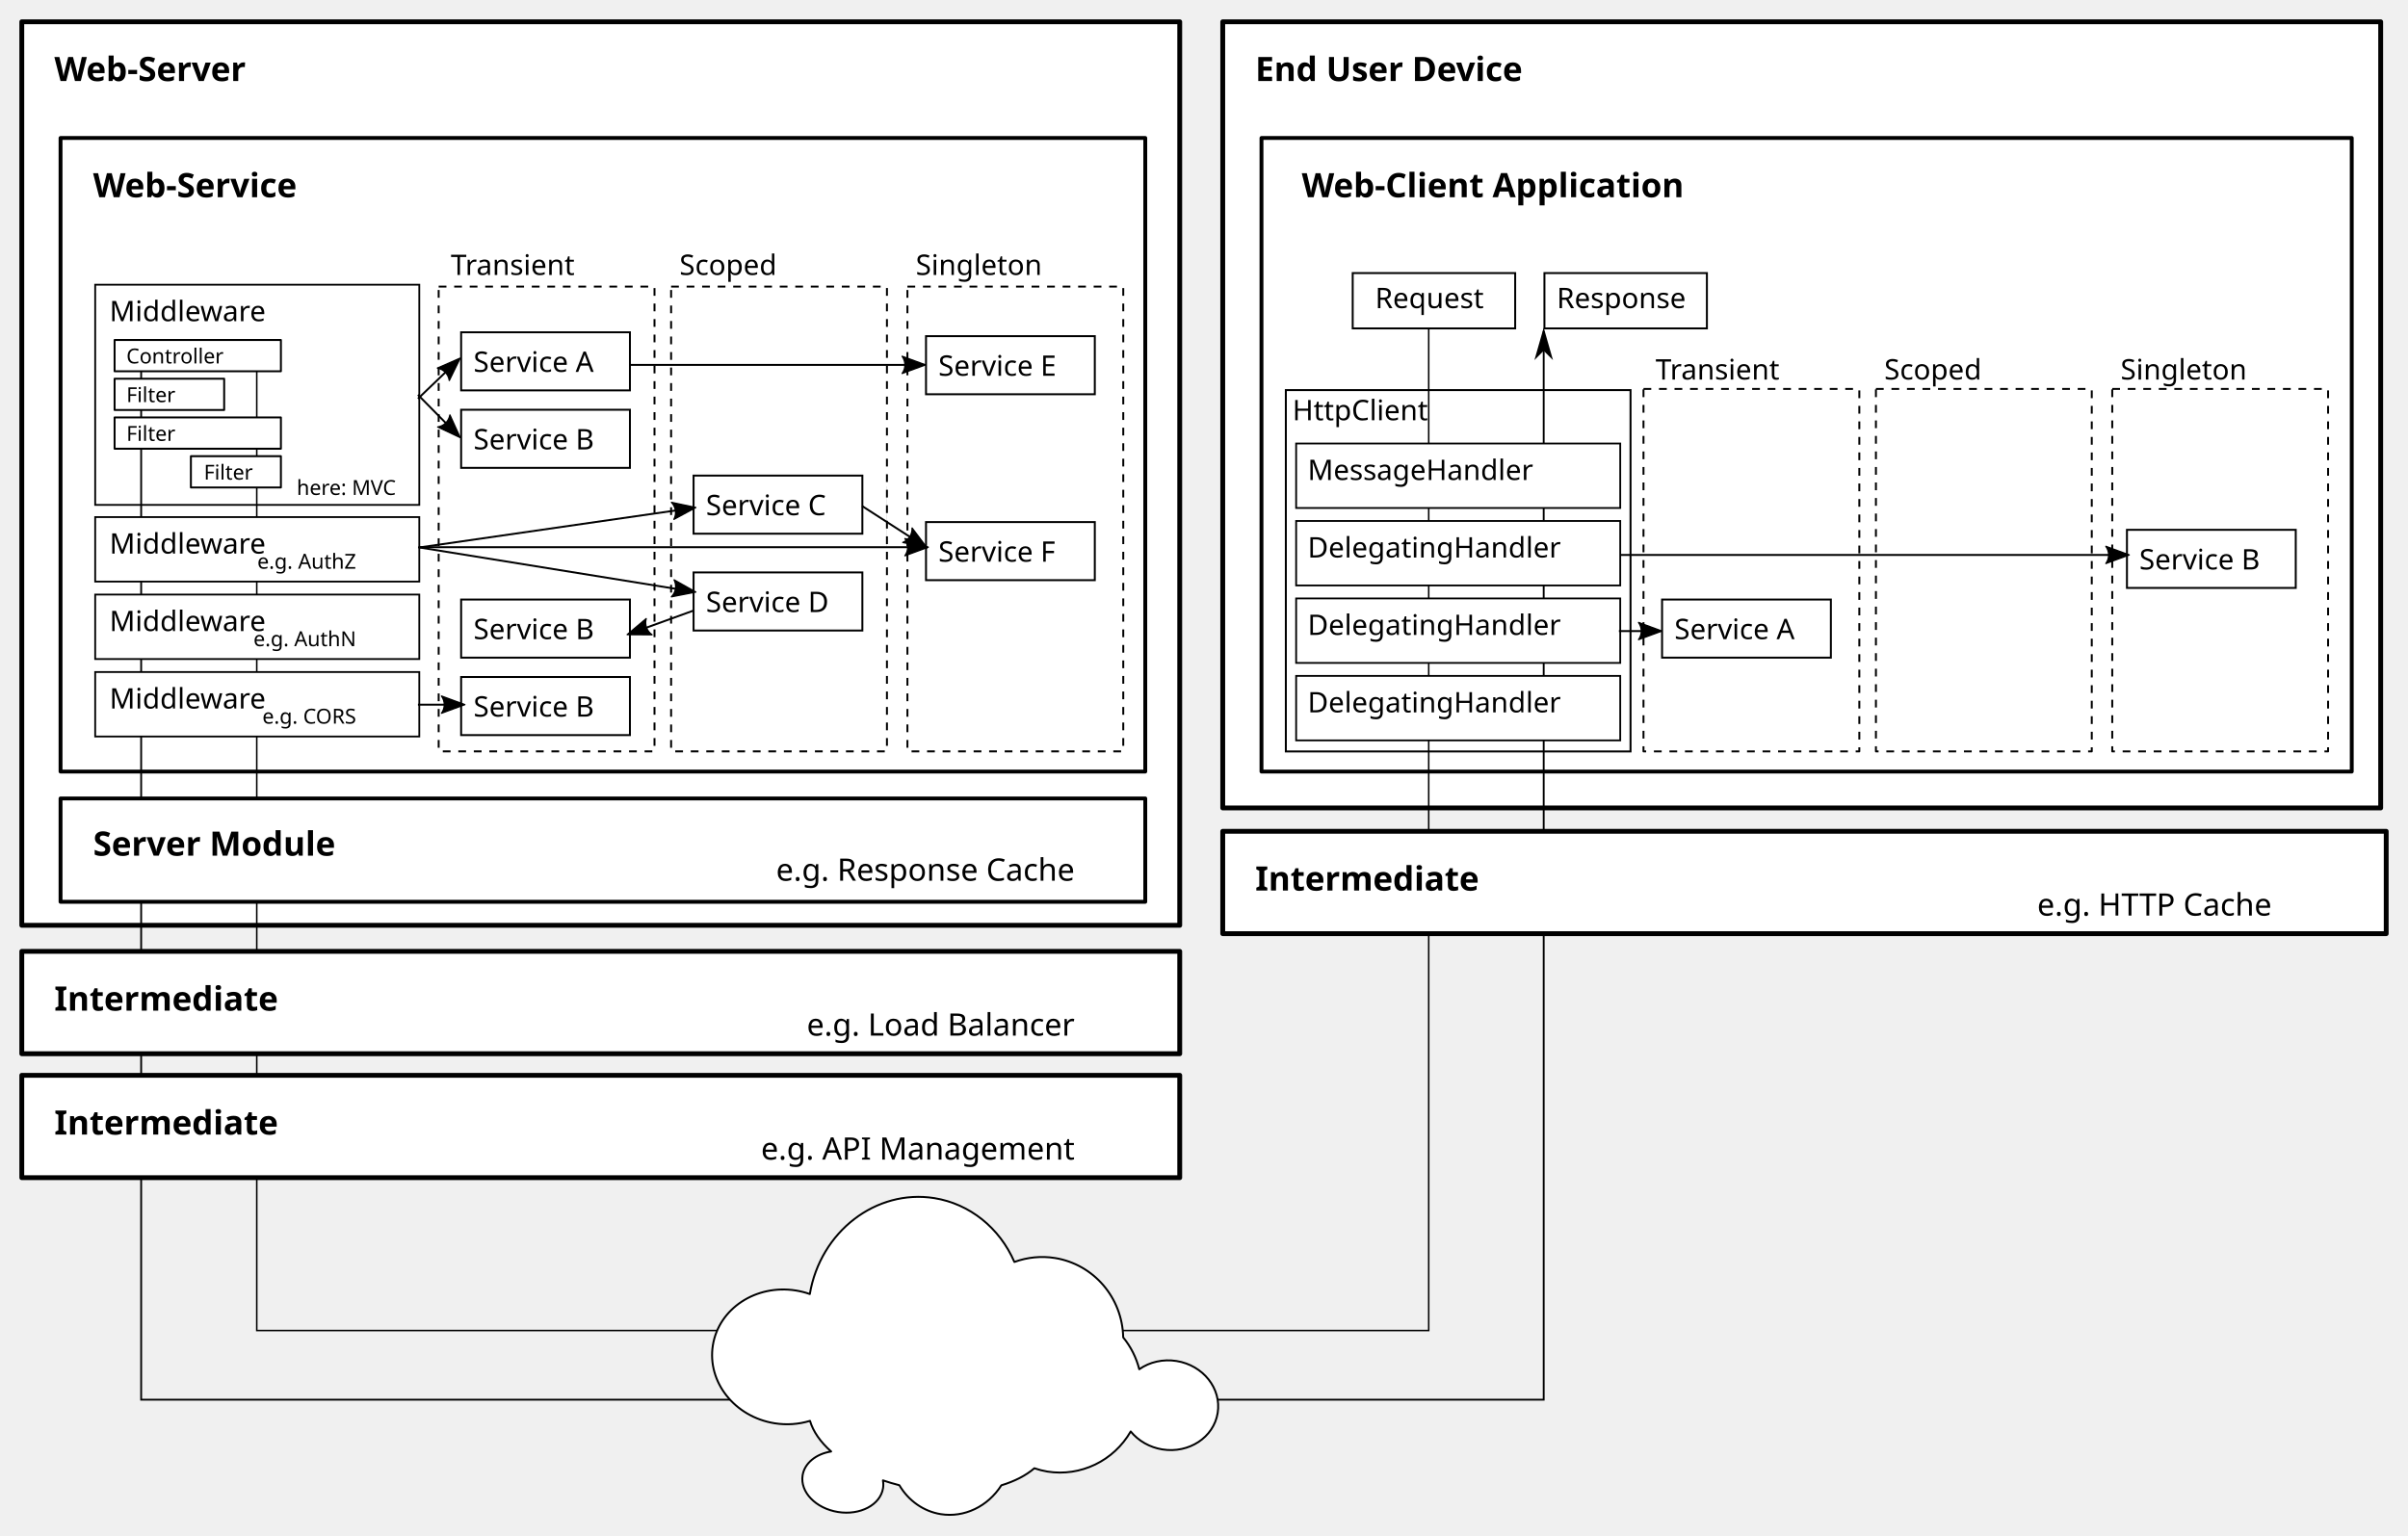
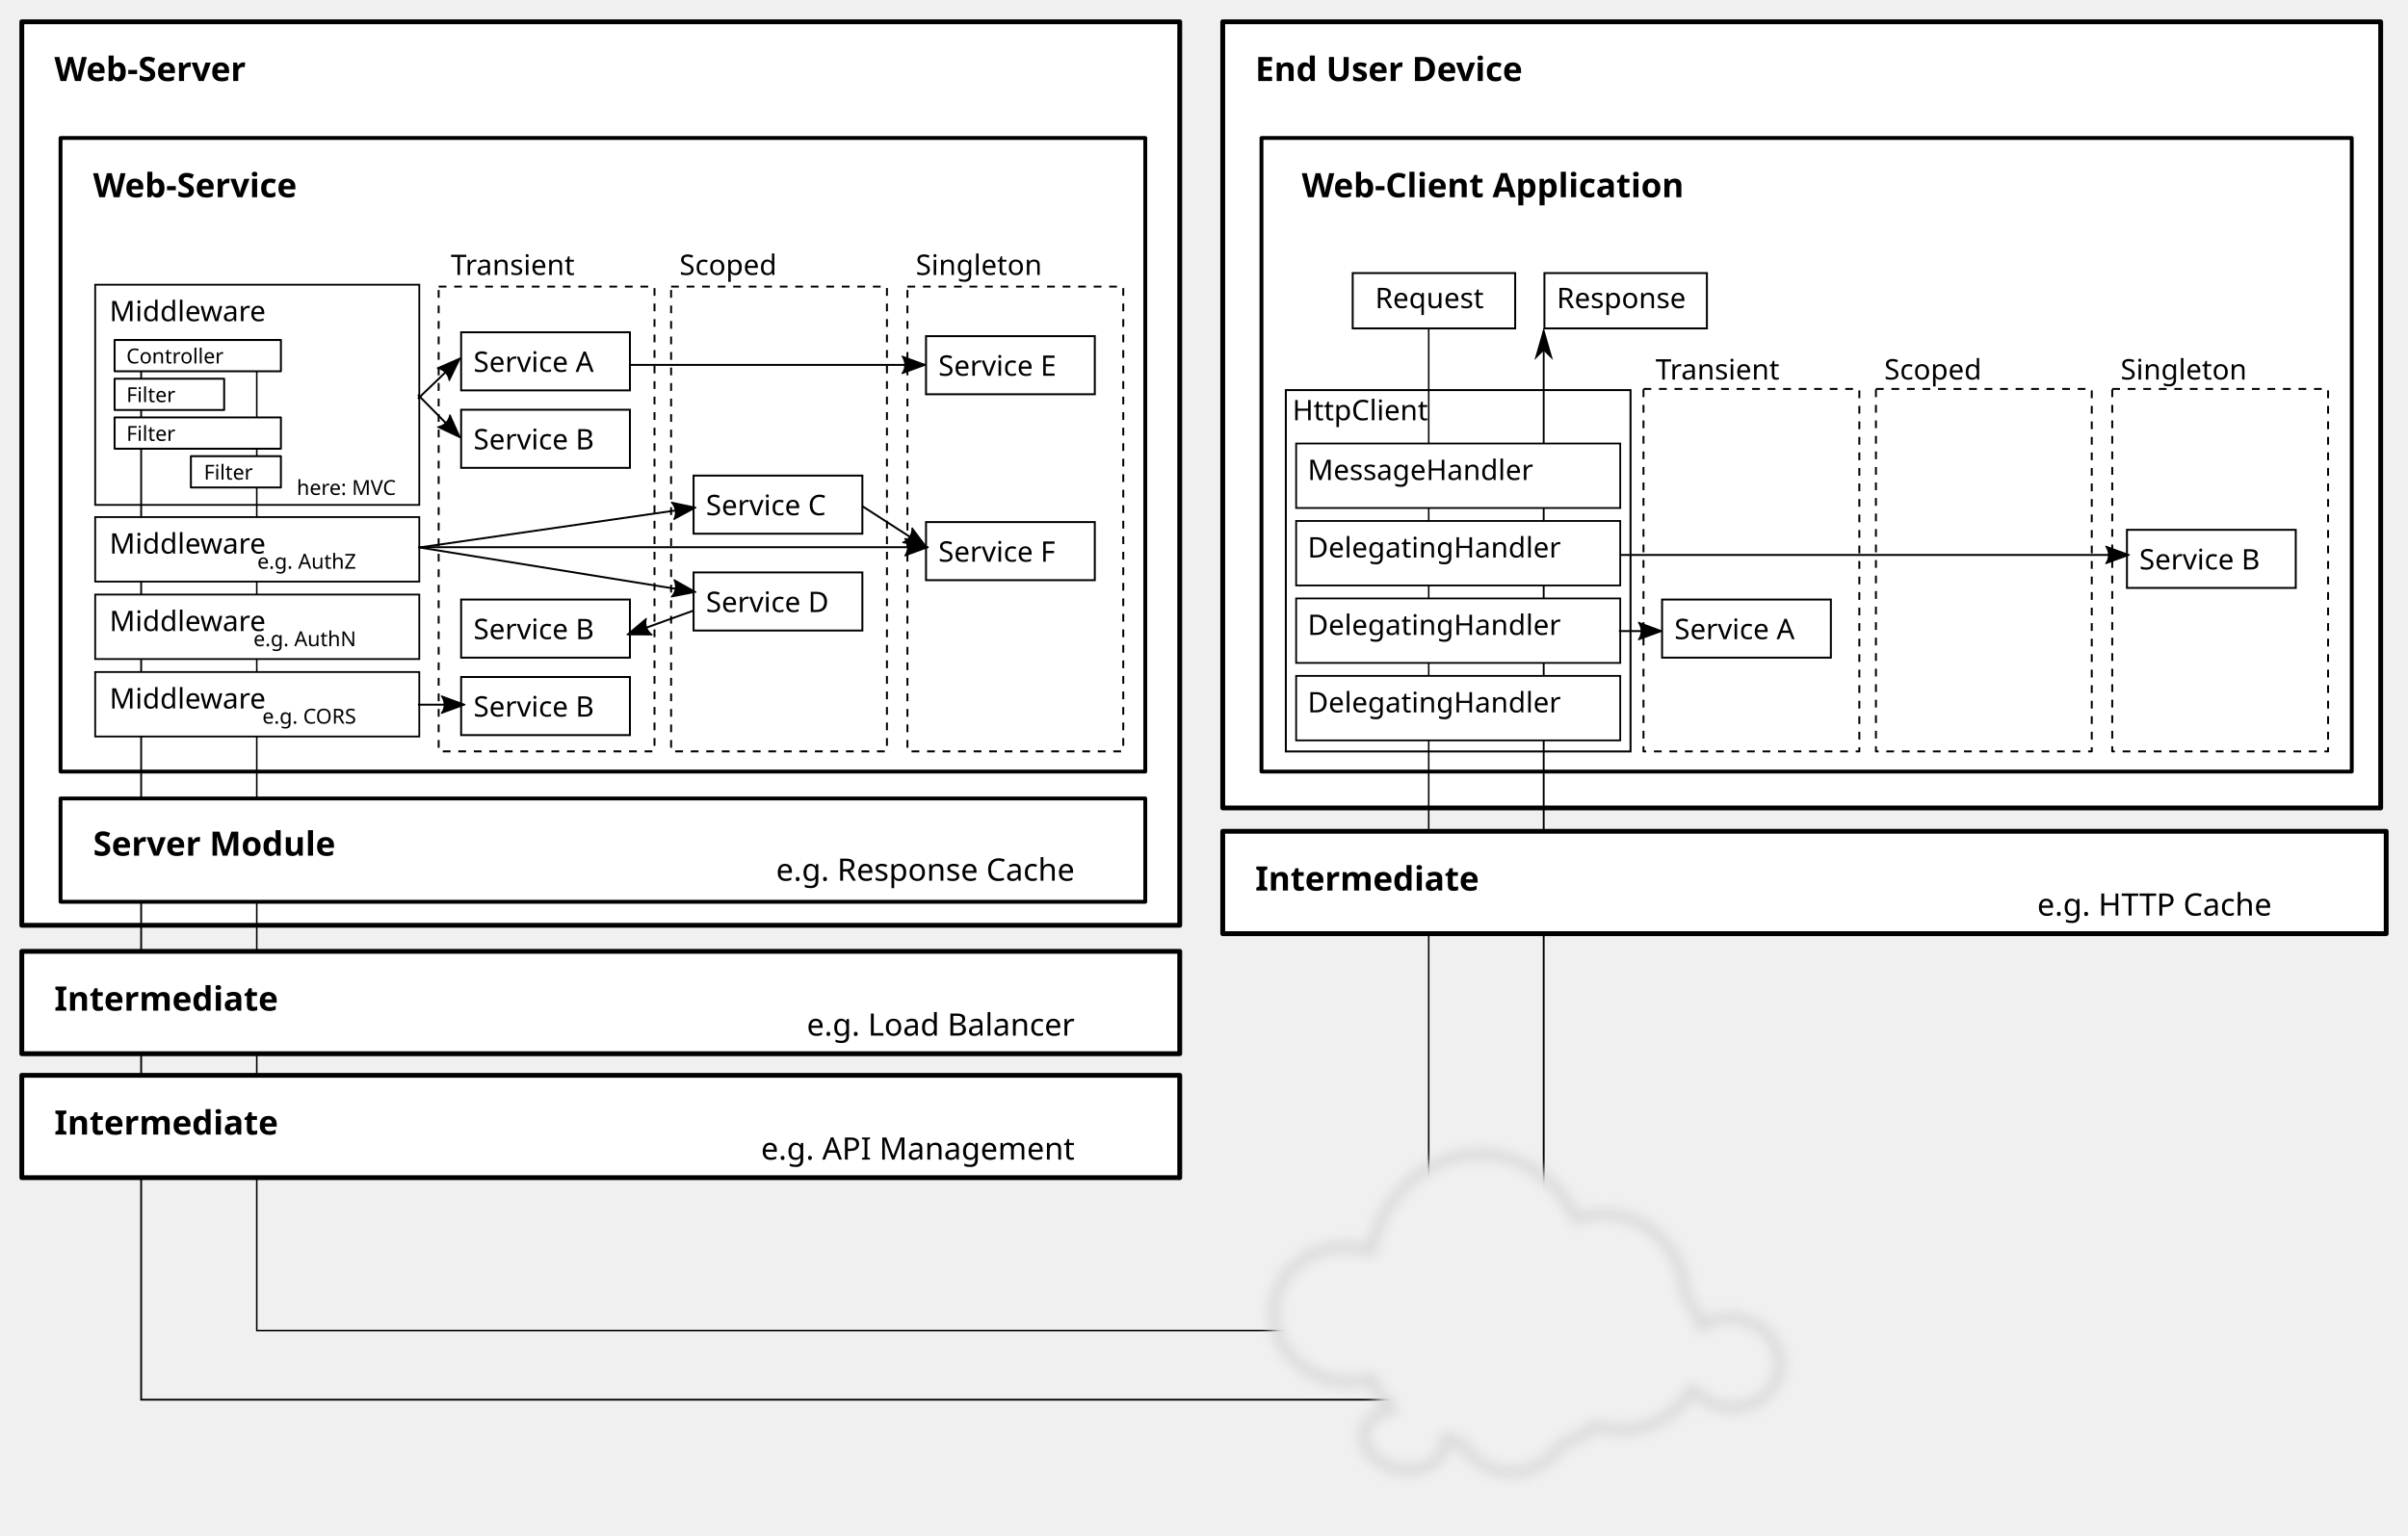
<svg xmlns="http://www.w3.org/2000/svg" width="1243.152" height="792.706" viewBox="0 0 328.917 209.737" version="1.1" id="svg8">
  <defs id="defs2">
    <marker style="overflow:visible" id="marker5341" refX="0" refY="0" orient="auto">
      <path transform="matrix(-1.1,0,0,-1.1,-1.1,0)" d="M 8.719,4.034 -2.207,0.016 8.719,-4.002 c -1.745,2.372 -1.735,5.617 -6e-7,8.035 z" style="fill:#000000;fill-opacity:1;fill-rule:evenodd;stroke:#000000;stroke-width:0.625;stroke-linejoin:round;stroke-opacity:1" id="path5339" />
    </marker>
    <marker style="overflow:visible" id="marker5337" refX="0" refY="0" orient="auto">
      <path transform="matrix(-1.1,0,0,-1.1,-1.1,0)" d="M 8.719,4.034 -2.207,0.016 8.719,-4.002 c -1.745,2.372 -1.735,5.617 -6e-7,8.035 z" style="fill:#000000;fill-opacity:1;fill-rule:evenodd;stroke:#000000;stroke-width:0.625;stroke-linejoin:round;stroke-opacity:1" id="path5335" />
    </marker>
    <marker style="overflow:visible" id="marker5149" refX="0" refY="0" orient="auto">
      <path transform="matrix(-1.1,0,0,-1.1,-1.1,0)" d="M 8.719,4.034 -2.207,0.016 8.719,-4.002 c -1.745,2.372 -1.735,5.617 -6e-7,8.035 z" style="fill:#000000;fill-opacity:1;fill-rule:evenodd;stroke:#000000;stroke-width:0.625;stroke-linejoin:round;stroke-opacity:1" id="path5147" />
    </marker>
    <marker style="overflow:visible" id="marker5145" refX="0" refY="0" orient="auto">
      <path transform="matrix(-1.1,0,0,-1.1,-1.1,0)" d="M 8.719,4.034 -2.207,0.016 8.719,-4.002 c -1.745,2.372 -1.735,5.617 -6e-7,8.035 z" style="fill:#000000;fill-opacity:1;fill-rule:evenodd;stroke:#000000;stroke-width:0.625;stroke-linejoin:round;stroke-opacity:1" id="path5143" />
    </marker>
    <marker style="overflow:visible" id="marker5141" refX="0" refY="0" orient="auto">
      <path transform="matrix(-1.1,0,0,-1.1,-1.1,0)" d="M 8.719,4.034 -2.207,0.016 8.719,-4.002 c -1.745,2.372 -1.735,5.617 -6e-7,8.035 z" style="fill:#000000;fill-opacity:1;fill-rule:evenodd;stroke:#000000;stroke-width:0.625;stroke-linejoin:round;stroke-opacity:1" id="path5139" />
    </marker>
    <marker style="overflow:visible" id="marker5137" refX="0" refY="0" orient="auto">
      <path transform="matrix(-1.1,0,0,-1.1,-1.1,0)" d="M 8.719,4.034 -2.207,0.016 8.719,-4.002 c -1.745,2.372 -1.735,5.617 -6e-7,8.035 z" style="fill:#000000;fill-opacity:1;fill-rule:evenodd;stroke:#000000;stroke-width:0.625;stroke-linejoin:round;stroke-opacity:1" id="path5135" />
    </marker>
    <marker style="overflow:visible" id="marker5133" refX="0" refY="0" orient="auto">
      <path transform="matrix(-1.1,0,0,-1.1,-1.1,0)" d="M 8.719,4.034 -2.207,0.016 8.719,-4.002 c -1.745,2.372 -1.735,5.617 -6e-7,8.035 z" style="fill:#000000;fill-opacity:1;fill-rule:evenodd;stroke:#000000;stroke-width:0.625;stroke-linejoin:round;stroke-opacity:1" id="path5131" />
    </marker>
    <marker style="overflow:visible" id="marker5129" refX="0" refY="0" orient="auto">
      <path transform="matrix(-1.1,0,0,-1.1,-1.1,0)" d="M 8.719,4.034 -2.207,0.016 8.719,-4.002 c -1.745,2.372 -1.735,5.617 -6e-7,8.035 z" style="fill:#000000;fill-opacity:1;fill-rule:evenodd;stroke:#000000;stroke-width:0.625;stroke-linejoin:round;stroke-opacity:1" id="path5127" />
    </marker>
    <marker style="overflow:visible" id="marker5125" refX="0" refY="0" orient="auto">
      <path transform="matrix(-1.1,0,0,-1.1,-1.1,0)" d="M 8.719,4.034 -2.207,0.016 8.719,-4.002 c -1.745,2.372 -1.735,5.617 -6e-7,8.035 z" style="fill:#000000;fill-opacity:1;fill-rule:evenodd;stroke:#000000;stroke-width:0.625;stroke-linejoin:round;stroke-opacity:1" id="path5123" />
    </marker>
    <marker style="overflow:visible" id="marker5121" refX="0" refY="0" orient="auto">
      <path transform="matrix(-1.1,0,0,-1.1,-1.1,0)" d="M 8.719,4.034 -2.207,0.016 8.719,-4.002 c -1.745,2.372 -1.735,5.617 -6e-7,8.035 z" style="fill:#000000;fill-opacity:1;fill-rule:evenodd;stroke:#000000;stroke-width:0.625;stroke-linejoin:round;stroke-opacity:1" id="path5119" />
    </marker>
    <marker style="overflow:visible" id="marker4939" refX="0" refY="0" orient="auto">
      <path transform="matrix(-0.4,0,0,-0.4,-4,0)" style="fill:#000000;fill-opacity:1;fill-rule:evenodd;stroke:#000000;stroke-width:1pt;stroke-opacity:1" d="M 0,0 5,-5 -12.5,0 5,5 Z" id="path4937" />
    </marker>
    <marker style="overflow:visible" id="marker4935" refX="0" refY="0" orient="auto">
      <path transform="matrix(-0.4,0,0,-0.4,-4,0)" style="fill:#000000;fill-opacity:1;fill-rule:evenodd;stroke:#000000;stroke-width:1pt;stroke-opacity:1" d="M 0,0 5,-5 -12.5,0 5,5 Z" id="path4933" />
    </marker>
    <marker style="overflow:visible" id="marker4931" refX="0" refY="0" orient="auto">
      <path transform="matrix(-0.4,0,0,-0.4,-4,0)" style="fill:#000000;fill-opacity:1;fill-rule:evenodd;stroke:#000000;stroke-width:1pt;stroke-opacity:1" d="M 0,0 5,-5 -12.5,0 5,5 Z" id="path4929" />
    </marker>
    <marker style="overflow:visible" id="marker4927" refX="0" refY="0" orient="auto">
      <path transform="matrix(-0.4,0,0,-0.4,-4,0)" style="fill:#000000;fill-opacity:1;fill-rule:evenodd;stroke:#000000;stroke-width:1pt;stroke-opacity:1" d="M 0,0 5,-5 -12.5,0 5,5 Z" id="path4925" />
    </marker>
    <marker style="overflow:visible" id="marker4923" refX="0" refY="0" orient="auto">
      <path transform="matrix(-0.4,0,0,-0.4,-4,0)" style="fill:#000000;fill-opacity:1;fill-rule:evenodd;stroke:#000000;stroke-width:1pt;stroke-opacity:1" d="M 0,0 5,-5 -12.5,0 5,5 Z" id="path4921" />
    </marker>
    <marker style="overflow:visible" id="marker4919" refX="0" refY="0" orient="auto">
      <path transform="matrix(-0.4,0,0,-0.4,-4,0)" style="fill:#000000;fill-opacity:1;fill-rule:evenodd;stroke:#000000;stroke-width:1pt;stroke-opacity:1" d="M 0,0 5,-5 -12.5,0 5,5 Z" id="path4917" />
    </marker>
    <marker style="overflow:visible" id="marker4915" refX="0" refY="0" orient="auto">
      <path transform="matrix(-0.4,0,0,-0.4,-4,0)" style="fill:#000000;fill-opacity:1;fill-rule:evenodd;stroke:#000000;stroke-width:1pt;stroke-opacity:1" d="M 0,0 5,-5 -12.5,0 5,5 Z" id="path4913" />
    </marker>
    <marker style="overflow:visible" id="marker4911" refX="0" refY="0" orient="auto">
      <path transform="matrix(-0.4,0,0,-0.4,-4,0)" style="fill:#000000;fill-opacity:1;fill-rule:evenodd;stroke:#000000;stroke-width:1pt;stroke-opacity:1" d="M 0,0 5,-5 -12.5,0 5,5 Z" id="path4909" />
    </marker>
    <marker orient="auto" refY="0" refX="0" id="marker5025" style="overflow:visible">
      <path id="path5023" d="M 0,0 5,-5 -12.5,0 5,5 Z" style="fill:#000000;fill-opacity:1;fill-rule:evenodd;stroke:#000000;stroke-width:1pt;stroke-opacity:1" transform="matrix(-0.8,0,0,-0.8,-10,0)" />
    </marker>
    <marker orient="auto" refY="0" refX="0" id="Arrow1Lend" style="overflow:visible">
      <path id="path4706" d="M 0,0 5,-5 -12.5,0 5,5 Z" style="fill:#000000;fill-opacity:1;fill-rule:evenodd;stroke:#000000;stroke-width:1pt;stroke-opacity:1" transform="matrix(-0.8,0,0,-0.8,-10,0)" />
    </marker>
    <marker orient="auto" refY="0" refX="0" id="Arrow2Lend" style="overflow:visible">
      <path id="path4724" style="fill:#000000;fill-opacity:1;fill-rule:evenodd;stroke:#000000;stroke-width:0.625;stroke-linejoin:round;stroke-opacity:1" d="M 8.719,4.034 -2.207,0.016 8.719,-4.002 c -1.745,2.372 -1.735,5.617 -6e-7,8.035 z" transform="matrix(-1.1,0,0,-1.1,-1.1,0)" />
    </marker>
+     <filter style="color-interpolation-filters:sRGB" id="filter4725" x="-0.029" width="1.059" y="-0.047" height="1.093">
+       <feGaussianBlur stdDeviation="0.844" id="feGaussianBlur4727" />
+     </filter>
  </defs>
  <g id="layer1" transform="translate(28.74173,-106.4604)">
    <rect style="fill:#ffffff;fill-opacity:1;stroke:#000000;stroke-width:0.661;stroke-linejoin:round;stroke-miterlimit:4;stroke-dasharray:none;stroke-dashoffset:0;stroke-opacity:1" id="rect4687" width="158.167" height="107.404" x="138.276" y="109.437" />
    <text xml:space="preserve" style="font-style:normal;font-variant:normal;font-weight:bold;font-stretch:normal;font-size:4.586px;line-height:1.25;font-family:sans-serif;-inkscape-font-specification:'sans-serif Bold';letter-spacing:0px;word-spacing:0px;fill:#000000;fill-opacity:1;stroke:none;stroke-width:0.265" x="142.724" y="117.531" id="text4691">
      <tspan id="tspan4689" x="142.724" y="117.531" style="font-style:normal;font-variant:normal;font-weight:bold;font-stretch:normal;font-size:4.586px;font-family:sans-serif;-inkscape-font-specification:'sans-serif Bold';stroke-width:0.265">End User Device</tspan>
    </text>
    <rect y="109.437" x="-25.765" height="123.44" width="158.167" id="rect4671" style="fill:#ffffff;fill-opacity:1;stroke:#000000;stroke-width:0.661;stroke-linejoin:round;stroke-miterlimit:4;stroke-dasharray:none;stroke-dashoffset:0;stroke-opacity:1" />
    <rect y="125.312" x="143.568" height="86.557" width="148.923" id="rect4577" style="fill:#ffffff;fill-opacity:1;stroke:#000000;stroke-width:0.529;stroke-linejoin:round;stroke-miterlimit:4;stroke-dasharray:none;stroke-dashoffset:0;stroke-opacity:1" />
    <rect style="fill:#ffffff;fill-opacity:1;stroke:#000000;stroke-width:0.529;stroke-linejoin:round;stroke-miterlimit:4;stroke-dasharray:none;stroke-dashoffset:0;stroke-opacity:1" id="rect4575" width="148.167" height="86.557" x="-20.473" y="125.312" />
    <rect style="fill:#ffffff;stroke:#000000;stroke-width:0.268;stroke-miterlimit:4;stroke-dasharray:none;stroke-dashoffset:0;stroke-opacity:1" id="rect4521" width="47.082" height="49.37" x="146.896" y="159.755" />
    <rect y="145.614" x="31.177" height="63.5" width="29.482" id="rect4719" style="fill:#ffffff;fill-opacity:1;stroke:#000000;stroke-width:0.265;stroke-linejoin:round;stroke-miterlimit:4;stroke-dasharray:1.06, 1.06;stroke-dashoffset:0;stroke-opacity:1" />
    <rect style="fill:#ffffff;stroke:#000000;stroke-width:0.245;stroke-miterlimit:4;stroke-dasharray:none;stroke-dashoffset:0;stroke-opacity:1" id="rect4485" width="44.27" height="30.084" x="-15.74" y="145.356" />
    <path id="path4699" d="M 166.412,151.225 V 288.238 H 6.33 V 156.653" style="fill:none;stroke:#000000;stroke-width:0.208;stroke-miterlimit:4;stroke-dasharray:none;stroke-dashoffset:0;stroke-opacity:1" />
    <path style="fill:none;stroke:#000000;stroke-width:0.25;stroke-miterlimit:4;stroke-dasharray:none;stroke-dashoffset:0;stroke-opacity:1;marker-end:url(#Arrow1Lend)" d="M -9.461,156.653 V 297.686 H 182.117 V 151.701" id="rect4634" />
    <rect y="198.802" x="148.302" height="8.81" width="44.27" id="rect4497" style="fill:#ffffff;stroke:#000000;stroke-width:0.245;stroke-miterlimit:4;stroke-dasharray:none;stroke-dashoffset:0;stroke-opacity:1" />
    <rect style="fill:#ffffff;stroke:#000000;stroke-width:0.245;stroke-miterlimit:4;stroke-dasharray:none;stroke-dashoffset:0;stroke-opacity:1" id="rect4499" width="44.27" height="8.81" x="148.302" y="188.219" />
    <rect y="177.635" x="148.302" height="8.81" width="44.27" id="rect4501" style="fill:#ffffff;stroke:#000000;stroke-width:0.245;stroke-miterlimit:4;stroke-dasharray:none;stroke-dashoffset:0;stroke-opacity:1" />
    <rect style="fill:#ffffff;stroke:#000000;stroke-width:0.245;stroke-miterlimit:4;stroke-dasharray:none;stroke-dashoffset:0;stroke-opacity:1" id="rect4503" width="44.27" height="8.81" x="148.302" y="167.052" />
    <text xml:space="preserve" style="font-style:normal;font-weight:normal;font-size:4.939px;line-height:1.25;font-family:sans-serif;letter-spacing:0px;word-spacing:0px;fill:#000000;fill-opacity:1;stroke:none;stroke-width:0.265" x="149.875" y="182.625" id="text4507">
      <tspan id="tspan4505" x="149.875" y="182.625" style="font-size:3.881px;stroke-width:0.265">DelegatingHandler</tspan>
    </text>
    <text id="text4511" y="172.041" x="149.875" style="font-style:normal;font-weight:normal;font-size:4.939px;line-height:1.25;font-family:sans-serif;letter-spacing:0px;word-spacing:0px;fill:#000000;fill-opacity:1;stroke:none;stroke-width:0.265" xml:space="preserve">
      <tspan style="font-size:3.881px;stroke-width:0.265" y="172.041" x="149.875" id="tspan4509">MessageHandler</tspan>
    </text>
    <text xml:space="preserve" style="font-style:normal;font-weight:normal;font-size:4.939px;line-height:1.25;font-family:sans-serif;letter-spacing:0px;word-spacing:0px;fill:#000000;fill-opacity:1;stroke:none;stroke-width:0.265" x="149.875" y="193.208" id="text4515">
      <tspan id="tspan4513" x="149.875" y="193.208" style="font-size:3.881px;stroke-width:0.265">DelegatingHandler</tspan>
    </text>
    <text id="text4519" y="203.791" x="149.875" style="font-style:normal;font-weight:normal;font-size:4.939px;line-height:1.25;font-family:sans-serif;letter-spacing:0px;word-spacing:0px;fill:#000000;fill-opacity:1;stroke:none;stroke-width:0.265" xml:space="preserve">
      <tspan style="font-size:3.881px;stroke-width:0.265" y="203.791" x="149.875" id="tspan4517">DelegatingHandler</tspan>
    </text>
    <text xml:space="preserve" style="font-style:normal;font-weight:normal;font-size:4.939px;line-height:1.25;font-family:sans-serif;letter-spacing:0px;word-spacing:0px;fill:#000000;fill-opacity:1;stroke:none;stroke-width:0.265" x="147.799" y="163.877" id="text4525">
      <tspan x="147.799" y="163.877" style="font-size:3.881px;stroke-width:0.265" id="tspan4527">HttpClient</tspan>
    </text>
    <rect style="fill:#ffffff;stroke:#000000;stroke-width:0.245;stroke-miterlimit:4;stroke-dasharray:none;stroke-dashoffset:0;stroke-opacity:1" id="rect4491" width="44.27" height="8.81" x="-15.74" y="177.106" />
    <rect y="187.689" x="-15.74" height="8.81" width="44.27" id="rect4493" style="fill:#ffffff;stroke:#000000;stroke-width:0.245;stroke-miterlimit:4;stroke-dasharray:none;stroke-dashoffset:0;stroke-opacity:1" />
    <rect style="fill:#ffffff;stroke:#000000;stroke-width:0.245;stroke-miterlimit:4;stroke-dasharray:none;stroke-dashoffset:0;stroke-opacity:1" id="rect4495" width="44.27" height="8.81" x="-15.74" y="198.273" />
    <text id="text4537" y="182.095" x="-13.788" style="font-style:normal;font-weight:normal;font-size:4.939px;line-height:1.25;font-family:sans-serif;letter-spacing:0px;word-spacing:0px;fill:#000000;fill-opacity:1;stroke:none;stroke-width:0.265" xml:space="preserve">
      <tspan style="font-size:3.881px;stroke-width:0.265" y="182.095" x="-13.788" id="tspan4535">Middleware</tspan>
    </text>
    <text xml:space="preserve" style="font-style:normal;font-weight:normal;font-size:4.939px;line-height:1.25;font-family:sans-serif;letter-spacing:0px;word-spacing:0px;fill:#000000;fill-opacity:1;stroke:none;stroke-width:0.265" x="-13.788" y="192.679" id="text4541">
      <tspan id="tspan4539" x="-13.788" y="192.679" style="font-size:3.881px;stroke-width:0.265">Middleware</tspan>
    </text>
    <text id="text4545" y="203.262" x="-13.788" style="font-style:normal;font-weight:normal;font-size:4.939px;line-height:1.25;font-family:sans-serif;letter-spacing:0px;word-spacing:0px;fill:#000000;fill-opacity:1;stroke:none;stroke-width:0.265" xml:space="preserve">
      <tspan style="font-size:3.881px;stroke-width:0.265" y="203.262" x="-13.788" id="tspan4543">Middleware</tspan>
    </text>
    <text id="text4549" y="150.345" x="-13.788" style="font-style:normal;font-weight:normal;font-size:4.939px;line-height:1.25;font-family:sans-serif;letter-spacing:0px;word-spacing:0px;fill:#000000;fill-opacity:1;stroke:none;stroke-width:0.265" xml:space="preserve">
      <tspan style="font-size:3.881px;stroke-width:0.265" y="150.345" x="-13.788" id="tspan4547">Middleware</tspan>
    </text>
    <path style="fill:#ffffff;stroke:#000000;stroke-width:0.265;stroke-miterlimit:4;stroke-dasharray:none;stroke-dashoffset:0;stroke-opacity:1" d="m 156.029,143.768 v 7.56 h 22.193 v -7.56 z" id="path5124" />
    <path style="fill:#ffffff;stroke:#000000;stroke-width:0.265;stroke-miterlimit:4;stroke-dasharray:none;stroke-dashoffset:0;stroke-opacity:1" d="m 182.217,143.768 v 7.56 h 22.193 v -7.56 z" id="rect5105" />
    <text xml:space="preserve" style="font-style:normal;font-weight:normal;font-size:3.881px;line-height:1.25;font-family:sans-serif;letter-spacing:0px;word-spacing:0px;fill:#000000;fill-opacity:1;stroke:none;stroke-width:0.265" x="159.096" y="148.559" id="text5109">
      <tspan id="tspan5107" x="159.096" y="148.559" style="font-size:3.881px;stroke-width:0.265">Request</tspan>
    </text>
    <text id="text5113" y="148.559" x="183.903" style="font-style:normal;font-weight:normal;font-size:3.881px;line-height:1.25;font-family:sans-serif;letter-spacing:0px;word-spacing:0px;fill:#000000;fill-opacity:1;stroke:none;stroke-width:0.265" xml:space="preserve">
      <tspan style="font-size:3.881px;stroke-width:0.265" y="148.559" x="183.903" id="tspan5115">Response</tspan>
    </text>
    <rect style="fill:#ffffff;stroke:#000000;stroke-width:0.265;stroke-miterlimit:4;stroke-dasharray:none;stroke-dashoffset:0;stroke-opacity:1" id="rect5174" width="23.057" height="7.938" x="69.17" y="173.024" />
    <text xml:space="preserve" style="font-style:normal;font-weight:normal;font-size:4.939px;line-height:1.25;font-family:sans-serif;letter-spacing:0px;word-spacing:0px;fill:#000000;fill-opacity:1;stroke:none;stroke-width:0.265" x="70.854" y="178.439" id="text5178">
      <tspan id="tspan5176" x="70.854" y="178.439" style="font-size:3.881px;stroke-width:0.265">Service B</tspan>
    </text>
    <rect y="151.857" x="34.245" height="7.938" width="23.057" id="rect5180" style="fill:#ffffff;stroke:#000000;stroke-width:0.265;stroke-miterlimit:4;stroke-dasharray:none;stroke-dashoffset:0;stroke-opacity:1" />
    <text id="text5184" y="157.273" x="35.929" style="font-style:normal;font-weight:normal;font-size:4.939px;line-height:1.25;font-family:sans-serif;letter-spacing:0px;word-spacing:0px;fill:#000000;fill-opacity:1;stroke:none;stroke-width:0.265" xml:space="preserve">
      <tspan style="font-size:3.881px;stroke-width:0.265" y="157.273" x="35.929" id="tspan5182">Service A</tspan>
    </text>
    <path style="fill:none;stroke:#000000;stroke-width:0.265;stroke-linecap:butt;stroke-linejoin:miter;stroke-miterlimit:4;stroke-dasharray:none;stroke-opacity:1;marker-end:url(#marker5141)" d="m 28.348,160.929 5.518,-5.292" id="path5208" />
    <text xml:space="preserve" style="font-style:normal;font-variant:normal;font-weight:bold;font-stretch:normal;font-size:4.586px;line-height:1.25;font-family:sans-serif;-inkscape-font-specification:'sans-serif Bold';letter-spacing:0px;word-spacing:0px;fill:#000000;fill-opacity:1;stroke:none;stroke-width:0.265" x="-16.026" y="133.406" id="text5216">
      <tspan id="tspan5214" x="-16.026" y="133.406" style="font-style:normal;font-variant:normal;font-weight:bold;font-stretch:normal;font-size:4.586px;font-family:sans-serif;-inkscape-font-specification:'sans-serif Bold';stroke-width:0.265">Web-Service</tspan>
    </text>
    <text xml:space="preserve" style="font-style:normal;font-variant:normal;font-weight:bold;font-stretch:normal;font-size:4.586px;line-height:1.25;font-family:sans-serif;-inkscape-font-specification:'sans-serif Bold';letter-spacing:0px;word-spacing:0px;fill:#000000;fill-opacity:1;stroke:none;stroke-width:0.265" x="149.069" y="133.406" id="text5220">
      <tspan id="tspan5218" x="149.069" y="133.406" style="font-style:normal;font-variant:normal;font-weight:bold;font-stretch:normal;font-size:4.586px;font-family:sans-serif;-inkscape-font-specification:'sans-serif Bold';stroke-width:0.265">Web-Client Application</tspan>
    </text>
-     <path style="fill:#ffffff;fill-opacity:1;stroke:#000000;stroke-width:0.265;stroke-linejoin:round;stroke-miterlimit:4;stroke-dasharray:none;stroke-dashoffset:0;stroke-opacity:1" d="m 98.899,270.152 a 14.744,15.773 9.102 0 0 -17.024,13.102 10.015,9.186 9.102 0 0 -1.901,-0.485 10.015,9.186 9.102 0 0 -11.342,7.486 10.015,9.186 9.102 0 0 8.436,10.654 10.015,9.186 9.102 0 0 4.831,-0.331 16.691,9.186 9.102 0 0 2.887,4.187 5.564,4.185 9.102 0 0 -3.898,3.253 5.564,4.185 9.102 0 0 4.832,5.012 5.564,4.185 9.102 0 0 6.155,-3.252 5.564,4.185 9.102 0 0 -0.014,-1.069 16.691,9.186 9.102 0 0 2.242,0.662 8.346,9.013 9.102 0 0 5.656,3.953 8.346,9.013 9.102 0 0 8.279,-3.94 16.691,9.186 9.102 0 0 4.507,-2.331 11.128,11.267 9.102 0 0 1.782,0.454 11.128,11.267 9.102 0 0 11.379,-5.48 6.677,6.116 9.102 0 0 4.319,2.453 6.677,6.116 9.102 0 0 7.56,-4.983 6.677,6.116 9.102 0 0 -5.625,-7.095 6.677,6.116 9.102 0 0 -5.087,1.127 11.128,11.267 9.102 0 0 -2.194,-4.354 11.128,11.267 9.102 0 0 -9.341,-10.847 11.128,11.267 9.102 0 0 -5.521,0.544 14.744,15.773 9.102 0 0 -10.919,-8.72 z" id="path4579" />
+     <path style="fill:#f0f0f0;fill-opacity:1;stroke:#d7d7d7;stroke-width:1.323;stroke-linejoin:round;stroke-miterlimit:4;stroke-dasharray:none;stroke-dashoffset:0;stroke-opacity:1;filter:url(#filter4725)" d="m 175.629,264.331 a 14.744,15.773 9.102 0 0 -17.024,13.102 10.015,9.186 9.102 0 0 -1.901,-0.485 10.015,9.186 9.102 0 0 -11.342,7.486 10.015,9.186 9.102 0 0 8.436,10.654 10.015,9.186 9.102 0 0 4.831,-0.331 16.691,9.186 9.102 0 0 2.887,4.187 5.564,4.185 9.102 0 0 -3.898,3.253 5.564,4.185 9.102 0 0 4.832,5.012 5.564,4.185 9.102 0 0 6.156,-3.252 5.564,4.185 9.102 0 0 -0.014,-1.069 16.691,9.186 9.102 0 0 2.242,0.662 8.346,9.013 9.102 0 0 5.656,3.953 8.346,9.013 9.102 0 0 8.279,-3.94 16.691,9.186 9.102 0 0 4.507,-2.331 11.128,11.267 9.102 0 0 1.782,0.454 11.128,11.267 9.102 0 0 11.379,-5.48 6.677,6.116 9.102 0 0 4.319,2.453 6.677,6.116 9.102 0 0 7.56,-4.983 6.677,6.116 9.102 0 0 -5.625,-7.095 6.677,6.116 9.102 0 0 -5.087,1.127 11.128,11.267 9.102 0 0 -2.194,-4.354 11.128,11.267 9.102 0 0 -9.341,-10.847 11.128,11.267 9.102 0 0 -5.521,0.544 14.744,15.773 9.102 0 0 -10.919,-8.72 z" id="path4579" />
    <rect y="236.437" x="-25.765" height="13.985" width="158.167" id="rect4604" style="fill:#ffffff;fill-opacity:1;stroke:#000000;stroke-width:0.661;stroke-linejoin:round;stroke-miterlimit:4;stroke-dasharray:none;stroke-dashoffset:0;stroke-opacity:1" />
    <text id="text4602" y="244.531" x="-21.318" style="font-style:normal;font-variant:normal;font-weight:bold;font-stretch:normal;font-size:4.586px;line-height:1.25;font-family:sans-serif;-inkscape-font-specification:'sans-serif Bold';letter-spacing:0px;word-spacing:0px;fill:#000000;fill-opacity:1;stroke:none;stroke-width:0.265" xml:space="preserve">
      <tspan style="font-style:normal;font-variant:normal;font-weight:bold;font-stretch:normal;font-size:4.586px;font-family:sans-serif;-inkscape-font-specification:'sans-serif Bold';stroke-width:0.265" y="244.531" x="-21.318" id="tspan4600">Intermediate</tspan>
    </text>
    <rect style="fill:#ffffff;fill-opacity:1;stroke:#000000;stroke-width:0.661;stroke-linejoin:round;stroke-miterlimit:4;stroke-dasharray:none;stroke-dashoffset:0;stroke-opacity:1" id="rect4606" width="158.167" height="13.985" x="-25.765" y="253.37" />
    <text xml:space="preserve" style="font-style:normal;font-variant:normal;font-weight:bold;font-stretch:normal;font-size:4.586px;line-height:1.25;font-family:sans-serif;-inkscape-font-specification:'sans-serif Bold';letter-spacing:0px;word-spacing:0px;fill:#000000;fill-opacity:1;stroke:none;stroke-width:0.265" x="-21.318" y="261.465" id="text4610">
      <tspan id="tspan4608" x="-21.318" y="261.465" style="font-style:normal;font-variant:normal;font-weight:bold;font-stretch:normal;font-size:4.586px;font-family:sans-serif;-inkscape-font-specification:'sans-serif Bold';stroke-width:0.265">Intermediate</tspan>
    </text>
    <rect style="fill:#ffffff;fill-opacity:1;stroke:#000000;stroke-width:0.661;stroke-linejoin:round;stroke-miterlimit:4;stroke-dasharray:none;stroke-dashoffset:0;stroke-opacity:1" id="rect4612" width="158.923" height="13.985" x="138.276" y="220.033" />
    <text xml:space="preserve" style="font-style:normal;font-variant:normal;font-weight:bold;font-stretch:normal;font-size:4.586px;line-height:1.25;font-family:sans-serif;-inkscape-font-specification:'sans-serif Bold';letter-spacing:0px;word-spacing:0px;fill:#000000;fill-opacity:1;stroke:none;stroke-width:0.265" x="142.724" y="228.127" id="text4616">
      <tspan id="tspan4614" x="142.724" y="228.127" style="font-style:normal;font-variant:normal;font-weight:bold;font-stretch:normal;font-size:4.586px;font-family:sans-serif;-inkscape-font-specification:'sans-serif Bold';stroke-width:0.265">Intermediate</tspan>
    </text>
    <rect style="fill:#ffffff;stroke:#000000;stroke-width:0.265;stroke-miterlimit:4;stroke-dasharray:none;stroke-dashoffset:0;stroke-opacity:1" id="rect4684" width="23.057" height="7.938" x="34.245" y="162.44" />
    <text xml:space="preserve" style="font-style:normal;font-weight:normal;font-size:4.939px;line-height:1.25;font-family:sans-serif;letter-spacing:0px;word-spacing:0px;fill:#000000;fill-opacity:1;stroke:none;stroke-width:0.265" x="35.929" y="167.856" id="text4688">
      <tspan id="tspan4686" x="35.929" y="167.856" style="font-size:3.881px;stroke-width:0.265">Service B</tspan>
    </text>
    <path id="path4690" d="m 28.348,160.4 5.518,5.593" style="fill:none;stroke:#000000;stroke-width:0.265;stroke-linecap:butt;stroke-linejoin:miter;stroke-miterlimit:4;stroke-dasharray:none;stroke-opacity:1;marker-end:url(#marker5145)" />
    <rect style="fill:#ffffff;stroke:#000000;stroke-width:0.265;stroke-miterlimit:4;stroke-dasharray:none;stroke-dashoffset:0;stroke-opacity:1" id="rect4692" width="23.057" height="7.938" x="34.245" y="198.953" />
    <text xml:space="preserve" style="font-style:normal;font-weight:normal;font-size:4.939px;line-height:1.25;font-family:sans-serif;letter-spacing:0px;word-spacing:0px;fill:#000000;fill-opacity:1;stroke:none;stroke-width:0.265" x="35.929" y="204.368" id="text4696">
      <tspan id="tspan4694" x="35.929" y="204.368" style="font-size:3.881px;stroke-width:0.265">Service B</tspan>
    </text>
    <rect y="188.37" x="34.245" height="7.938" width="23.057" id="rect4700" style="fill:#ffffff;stroke:#000000;stroke-width:0.265;stroke-miterlimit:4;stroke-dasharray:none;stroke-dashoffset:0;stroke-opacity:1" />
    <text id="text4704" y="193.785" x="35.929" style="font-style:normal;font-weight:normal;font-size:4.939px;line-height:1.25;font-family:sans-serif;letter-spacing:0px;word-spacing:0px;fill:#000000;fill-opacity:1;stroke:none;stroke-width:0.265" xml:space="preserve">
      <tspan style="font-size:3.881px;stroke-width:0.265" y="193.785" x="35.929" id="tspan4702">Service B</tspan>
    </text>
    <path style="fill:none;stroke:#000000;stroke-width:0.265;stroke-linecap:butt;stroke-linejoin:miter;stroke-miterlimit:4;stroke-dasharray:none;stroke-opacity:1;marker-end:url(#marker5149)" d="m 28.348,202.733 h 6.053" id="path4707" />
    <rect style="fill:#ffffff;fill-opacity:1;stroke:#000000;stroke-width:0.265;stroke-linejoin:round;stroke-miterlimit:4;stroke-dasharray:1.06, 1.06;stroke-dashoffset:0;stroke-opacity:1" id="rect4709" width="29.482" height="63.5" x="62.927" y="145.614" />
    <rect y="145.614" x="95.206" height="63.5" width="29.482" id="rect4711" style="fill:#ffffff;fill-opacity:1;stroke:#000000;stroke-width:0.265;stroke-linejoin:round;stroke-miterlimit:4;stroke-dasharray:1.06, 1.06;stroke-dashoffset:0;stroke-opacity:1" />
    <text xml:space="preserve" style="font-style:normal;font-weight:normal;font-size:4.939px;line-height:1.25;font-family:sans-serif;letter-spacing:0px;word-spacing:0px;fill:#000000;fill-opacity:1;stroke:none;stroke-width:0.265" x="64.061" y="144.027" id="text4715">
      <tspan x="64.061" y="144.027" style="font-size:3.881px;stroke-width:0.265" id="tspan4717">Scoped</tspan>
    </text>
    <text id="text4725" y="144.027" x="32.84" style="font-style:normal;font-weight:normal;font-size:4.939px;line-height:1.25;font-family:sans-serif;letter-spacing:0px;word-spacing:0px;fill:#000000;fill-opacity:1;stroke:none;stroke-width:0.265" xml:space="preserve">
      <tspan id="tspan4723" style="font-size:3.881px;stroke-width:0.265" y="144.027" x="32.84">Transient</tspan>
    </text>
    <text id="text4729" y="144.027" x="96.34" style="font-style:normal;font-weight:normal;font-size:4.939px;line-height:1.25;font-family:sans-serif;letter-spacing:0px;word-spacing:0px;fill:#000000;fill-opacity:1;stroke:none;stroke-width:0.265" xml:space="preserve">
      <tspan id="tspan4727" style="font-size:3.881px;stroke-width:0.265" y="144.027" x="96.34">Singleton</tspan>
    </text>
    <rect y="171.436" x="65.995" height="7.938" width="23.057" id="rect4731" style="fill:#ffffff;stroke:#000000;stroke-width:0.265;stroke-miterlimit:4;stroke-dasharray:none;stroke-dashoffset:0;stroke-opacity:1" />
    <text id="text4735" y="176.852" x="67.679" style="font-style:normal;font-weight:normal;font-size:4.939px;line-height:1.25;font-family:sans-serif;letter-spacing:0px;word-spacing:0px;fill:#000000;fill-opacity:1;stroke:none;stroke-width:0.265" xml:space="preserve">
      <tspan style="font-size:3.881px;stroke-width:0.265" y="176.852" x="67.679" id="tspan4733">Service C</tspan>
    </text>
    <rect style="fill:#ffffff;stroke:#000000;stroke-width:0.265;stroke-miterlimit:4;stroke-dasharray:none;stroke-dashoffset:0;stroke-opacity:1" id="rect4737" width="23.057" height="7.938" x="97.745" y="177.786" />
    <text xml:space="preserve" style="font-style:normal;font-weight:normal;font-size:4.939px;line-height:1.25;font-family:sans-serif;letter-spacing:0px;word-spacing:0px;fill:#000000;fill-opacity:1;stroke:none;stroke-width:0.265" x="99.429" y="183.202" id="text4741">
      <tspan id="tspan4739" x="99.429" y="183.202" style="font-size:3.881px;stroke-width:0.265">Service F</tspan>
    </text>
    <path style="fill:none;stroke:#000000;stroke-width:0.265;stroke-linecap:butt;stroke-linejoin:miter;stroke-miterlimit:4;stroke-dasharray:none;stroke-opacity:1;marker-end:url(#marker5125)" d="m 28.531,181.255 37.42,-5.403" id="path4745" />
    <path style="fill:none;stroke:#000000;stroke-width:0.265;stroke-linecap:butt;stroke-linejoin:miter;stroke-miterlimit:4;stroke-dasharray:none;stroke-opacity:1;marker-end:url(#marker5129)" d="M 28.531,181.22 H 97.701" id="path4747" />
    <rect style="fill:#ffffff;fill-opacity:1;stroke:#000000;stroke-width:0.265;stroke-linejoin:round;stroke-miterlimit:4;stroke-dasharray:1.06, 1.06;stroke-dashoffset:0;stroke-opacity:1" id="rect4749" width="29.482" height="49.519" x="195.748" y="159.597" />
    <rect y="159.597" x="227.498" height="49.519" width="29.482" id="rect4789" style="fill:#ffffff;fill-opacity:1;stroke:#000000;stroke-width:0.265;stroke-linejoin:round;stroke-miterlimit:4;stroke-dasharray:1.06, 1.06;stroke-dashoffset:0;stroke-opacity:1" />
    <rect style="fill:#ffffff;fill-opacity:1;stroke:#000000;stroke-width:0.265;stroke-linejoin:round;stroke-miterlimit:4;stroke-dasharray:1.06, 1.06;stroke-dashoffset:0;stroke-opacity:1" id="rect4791" width="29.482" height="49.519" x="259.777" y="159.597" />
    <text id="text4795" y="158.314" x="228.632" style="font-style:normal;font-weight:normal;font-size:4.939px;line-height:1.25;font-family:sans-serif;letter-spacing:0px;word-spacing:0px;fill:#000000;fill-opacity:1;stroke:none;stroke-width:0.265" xml:space="preserve">
      <tspan id="tspan4793" style="font-size:3.881px;stroke-width:0.265" y="158.314" x="228.632">Scoped</tspan>
    </text>
    <text xml:space="preserve" style="font-style:normal;font-weight:normal;font-size:4.939px;line-height:1.25;font-family:sans-serif;letter-spacing:0px;word-spacing:0px;fill:#000000;fill-opacity:1;stroke:none;stroke-width:0.265" x="197.411" y="158.314" id="text4799">
      <tspan x="197.411" y="158.314" style="font-size:3.881px;stroke-width:0.265" id="tspan4797">Transient</tspan>
    </text>
    <text xml:space="preserve" style="font-style:normal;font-weight:normal;font-size:4.939px;line-height:1.25;font-family:sans-serif;letter-spacing:0px;word-spacing:0px;fill:#000000;fill-opacity:1;stroke:none;stroke-width:0.265" x="260.911" y="158.314" id="text4803">
      <tspan x="260.911" y="158.314" style="font-size:3.881px;stroke-width:0.265" id="tspan4801">Singleton</tspan>
    </text>
    <rect style="fill:#ffffff;stroke:#000000;stroke-width:0.265;stroke-miterlimit:4;stroke-dasharray:none;stroke-dashoffset:0;stroke-opacity:1" id="rect4823" width="23.057" height="7.938" x="198.286" y="188.37" />
    <text xml:space="preserve" style="font-style:normal;font-weight:normal;font-size:4.939px;line-height:1.25;font-family:sans-serif;letter-spacing:0px;word-spacing:0px;fill:#000000;fill-opacity:1;stroke:none;stroke-width:0.265" x="199.97" y="193.785" id="text4827">
      <tspan id="tspan4825" x="199.97" y="193.785" style="font-size:3.881px;stroke-width:0.265">Service A</tspan>
    </text>
    <path id="path4829" d="m 192.39,192.679 h 5.518" style="fill:none;stroke:#000000;stroke-width:0.265px;stroke-linecap:butt;stroke-linejoin:miter;stroke-opacity:1;marker-end:url(#marker5341)" />
    <rect y="178.845" x="261.786" height="7.938" width="23.057" id="rect4831" style="fill:#ffffff;stroke:#000000;stroke-width:0.265;stroke-miterlimit:4;stroke-dasharray:none;stroke-dashoffset:0;stroke-opacity:1" />
    <text id="text4835" y="184.26" x="263.47" style="font-style:normal;font-weight:normal;font-size:4.939px;line-height:1.25;font-family:sans-serif;letter-spacing:0px;word-spacing:0px;fill:#000000;fill-opacity:1;stroke:none;stroke-width:0.265" xml:space="preserve">
      <tspan style="font-size:3.881px;stroke-width:0.265" y="184.26" x="263.47" id="tspan4833">Service B</tspan>
    </text>
    <path id="path4837" d="m 192.573,182.278 h 69.17" style="fill:none;stroke:#000000;stroke-width:0.265px;stroke-linecap:butt;stroke-linejoin:miter;stroke-opacity:1;marker-end:url(#marker5337)" />
    <rect y="152.386" x="97.745" height="7.938" width="23.057" id="rect4614" style="fill:#ffffff;stroke:#000000;stroke-width:0.265;stroke-miterlimit:4;stroke-dasharray:none;stroke-dashoffset:0;stroke-opacity:1" />
    <text id="text4618" y="157.802" x="99.429" style="font-style:normal;font-weight:normal;font-size:4.939px;line-height:1.25;font-family:sans-serif;letter-spacing:0px;word-spacing:0px;fill:#000000;fill-opacity:1;stroke:none;stroke-width:0.265" xml:space="preserve">
      <tspan style="font-size:3.881px;stroke-width:0.265" y="157.802" x="99.429" id="tspan4616">Service E</tspan>
    </text>
    <path style="fill:none;stroke:#000000;stroke-width:0.265;stroke-linecap:butt;stroke-linejoin:miter;stroke-miterlimit:4;stroke-dasharray:none;stroke-opacity:1;marker-end:url(#marker5137)" d="M 57.257,156.313 H 97.323" id="path4620" />
    <rect style="fill:#ffffff;stroke:#000000;stroke-width:0.265;stroke-miterlimit:4;stroke-dasharray:none;stroke-dashoffset:0;stroke-opacity:1" id="rect4622" width="23.057" height="7.938" x="65.995" y="184.665" />
    <text xml:space="preserve" style="font-style:normal;font-weight:normal;font-size:4.939px;line-height:1.25;font-family:sans-serif;letter-spacing:0px;word-spacing:0px;fill:#000000;fill-opacity:1;stroke:none;stroke-width:0.265" x="67.679" y="190.081" id="text4626">
      <tspan id="tspan4624" x="67.679" y="190.081" style="font-size:3.881px;stroke-width:0.265">Service D</tspan>
    </text>
    <path style="fill:none;stroke:#000000;stroke-width:0.265;stroke-linecap:butt;stroke-linejoin:miter;stroke-miterlimit:4;stroke-dasharray:none;stroke-opacity:1;marker-end:url(#Arrow2Lend)" d="m 65.951,189.89 -8.693,3.149" id="path4628" />
    <path style="fill:none;stroke:#000000;stroke-width:0.265;stroke-linecap:butt;stroke-linejoin:miter;stroke-miterlimit:4;stroke-dasharray:none;stroke-opacity:1;marker-end:url(#marker5121)" d="m 28.374,181.226 37.577,6.069" id="path4630" />
    <path style="fill:none;stroke:#000000;stroke-width:0.265;stroke-linecap:butt;stroke-linejoin:miter;stroke-miterlimit:4;stroke-dasharray:none;stroke-opacity:1;marker-end:url(#marker5133)" d="m 89.007,175.589 8.583,5.535" id="path4612" />
    <rect style="fill:#ffffff;fill-opacity:1;stroke:#000000;stroke-width:0.265;stroke-linejoin:round;stroke-miterlimit:4;stroke-dasharray:none;stroke-dashoffset:0;stroke-opacity:1" id="rect4615" width="12.294" height="4.276" x="-2.667" y="168.783" />
    <text xml:space="preserve" style="font-style:normal;font-weight:normal;font-size:4.939px;line-height:1.25;font-family:sans-serif;letter-spacing:0px;word-spacing:0px;fill:#000000;fill-opacity:1;stroke:none;stroke-width:0.265" x="-0.898" y="171.984" id="text4619">
      <tspan id="tspan4617" x="-0.898" y="171.984" style="font-size:2.822px;stroke-width:0.265">Filter</tspan>
    </text>
    <rect y="163.491" x="-13.09" height="4.276" width="22.718" id="rect4621" style="fill:#ffffff;fill-opacity:1;stroke:#000000;stroke-width:0.265;stroke-linejoin:round;stroke-miterlimit:4;stroke-dasharray:none;stroke-dashoffset:0;stroke-opacity:1" />
    <text id="text4625" y="166.693" x="-11.481" style="font-style:normal;font-weight:normal;font-size:4.939px;line-height:1.25;font-family:sans-serif;letter-spacing:0px;word-spacing:0px;fill:#000000;fill-opacity:1;stroke:none;stroke-width:0.265" xml:space="preserve">
      <tspan style="font-size:2.822px;stroke-width:0.265" y="166.693" x="-11.481" id="tspan4623">Filter</tspan>
    </text>
    <rect style="fill:#ffffff;fill-opacity:1;stroke:#000000;stroke-width:0.265;stroke-linejoin:round;stroke-miterlimit:4;stroke-dasharray:none;stroke-dashoffset:0;stroke-opacity:1" id="rect4639" width="14.967" height="4.276" x="-13.09" y="158.199" />
    <text xml:space="preserve" style="font-style:normal;font-weight:normal;font-size:4.939px;line-height:1.25;font-family:sans-serif;letter-spacing:0px;word-spacing:0px;fill:#000000;fill-opacity:1;stroke:none;stroke-width:0.265" x="-11.481" y="161.401" id="text4643">
      <tspan id="tspan4641" x="-11.481" y="161.401" style="font-size:2.822px;stroke-width:0.265">Filter</tspan>
    </text>
    <rect y="152.908" x="-13.09" height="4.276" width="22.718" id="rect4645" style="fill:#ffffff;fill-opacity:1;stroke:#000000;stroke-width:0.265;stroke-linejoin:round;stroke-miterlimit:4;stroke-dasharray:none;stroke-dashoffset:0;stroke-opacity:1" />
    <text id="text4649" y="156.11" x="-11.481" style="font-style:normal;font-weight:normal;font-size:4.939px;line-height:1.25;font-family:sans-serif;letter-spacing:0px;word-spacing:0px;fill:#000000;fill-opacity:1;stroke:none;stroke-width:0.265" xml:space="preserve">
      <tspan style="font-size:2.822px;stroke-width:0.265" y="156.11" x="-11.481" id="tspan4647">Controller</tspan>
    </text>
    <text xml:space="preserve" style="font-style:normal;font-weight:normal;font-size:4.233px;line-height:1.25;font-family:sans-serif;text-align:end;letter-spacing:0px;word-spacing:0px;text-anchor:end;fill:#000000;fill-opacity:1;stroke:none;stroke-width:0.265" x="123.553" y="264.882" id="text4623">
      <tspan id="tspan4621" x="123.553" y="264.882" style="font-size:4.233px;text-align:end;text-anchor:end;stroke-width:0.265">e.g. API Management</tspan>
    </text>
    <text id="text4627" y="247.948" x="123.553" style="font-style:normal;font-weight:normal;font-size:4.233px;line-height:1.25;font-family:sans-serif;text-align:end;letter-spacing:0px;word-spacing:0px;text-anchor:end;fill:#000000;fill-opacity:1;stroke:none;stroke-width:0.265" xml:space="preserve">
      <tspan style="font-size:4.233px;text-align:end;text-anchor:end;stroke-width:0.265" y="247.948" x="123.553" id="tspan4625">e.g. Load Balancer</tspan>
    </text>
    <text xml:space="preserve" style="font-style:normal;font-weight:normal;font-size:4.233px;line-height:1.25;font-family:sans-serif;text-align:end;letter-spacing:0px;word-spacing:0px;text-anchor:end;fill:#000000;fill-opacity:1;stroke:none;stroke-width:0.265" x="287.065" y="231.544" id="text4631">
      <tspan id="tspan4629" x="287.065" y="231.544" style="font-size:4.233px;text-align:end;text-anchor:end;stroke-width:0.265">e.g. HTTP Cache</tspan>
    </text>
    <text id="text5511" y="184.155" x="26.324" style="font-style:normal;font-weight:normal;font-size:4.939px;line-height:1.25;font-family:sans-serif;text-align:end;letter-spacing:0px;word-spacing:0px;text-anchor:end;fill:#000000;fill-opacity:1;stroke:none;stroke-width:0.265" xml:space="preserve">
      <tspan style="font-size:2.822px;text-align:end;text-anchor:end;stroke-width:0.265" y="184.155" x="26.324" id="tspan5509">e.g. AuthZ</tspan>
    </text>
    <text xml:space="preserve" style="font-style:normal;font-weight:normal;font-size:4.939px;line-height:1.25;font-family:sans-serif;text-align:end;letter-spacing:0px;word-spacing:0px;text-anchor:end;fill:#000000;fill-opacity:1;stroke:none;stroke-width:0.265" x="26.324" y="194.739" id="text5515">
      <tspan id="tspan5513" x="26.324" y="194.739" style="font-size:2.822px;text-align:end;text-anchor:end;stroke-width:0.265">e.g. AuthN</tspan>
    </text>
    <text id="text5519" y="205.322" x="26.324" style="font-style:normal;font-weight:normal;font-size:4.939px;line-height:1.25;font-family:sans-serif;text-align:end;letter-spacing:0px;word-spacing:0px;text-anchor:end;fill:#000000;fill-opacity:1;stroke:none;stroke-width:0.265" xml:space="preserve">
      <tspan style="font-size:2.822px;text-align:end;text-anchor:end;stroke-width:0.265" y="205.322" x="26.324" id="tspan5517">e.g. CORS</tspan>
    </text>
    <text xml:space="preserve" style="font-style:normal;font-weight:normal;font-size:4.939px;line-height:1.25;font-family:sans-serif;text-align:start;letter-spacing:0px;word-spacing:0px;text-anchor:start;fill:#000000;fill-opacity:1;stroke:none;stroke-width:0.265" x="11.794" y="174.078" id="text5523">
      <tspan id="tspan5521" x="11.794" y="174.078" style="font-size:2.822px;text-align:start;text-anchor:start;stroke-width:0.265">here: MVC</tspan>
    </text>
    <text id="text4675" y="117.531" x="-21.318" style="font-style:normal;font-variant:normal;font-weight:bold;font-stretch:normal;font-size:4.586px;line-height:1.25;font-family:sans-serif;-inkscape-font-specification:'sans-serif Bold';letter-spacing:0px;word-spacing:0px;fill:#000000;fill-opacity:1;stroke:none;stroke-width:0.265" xml:space="preserve">
      <tspan style="font-style:normal;font-variant:normal;font-weight:bold;font-stretch:normal;font-size:4.586px;font-family:sans-serif;-inkscape-font-specification:'sans-serif Bold';stroke-width:0.265" y="117.531" x="-21.318" id="tspan4673">Web-Server</tspan>
    </text>
    <rect y="215.546" x="-20.473" height="14.118" width="148.167" id="rect4677" style="fill:#ffffff;fill-opacity:1;stroke:#000000;stroke-width:0.529;stroke-linejoin:round;stroke-miterlimit:4;stroke-dasharray:none;stroke-dashoffset:0;stroke-opacity:1" />
    <text id="text4681" y="223.365" x="-16.026" style="font-style:normal;font-variant:normal;font-weight:bold;font-stretch:normal;font-size:4.586px;line-height:1.25;font-family:sans-serif;-inkscape-font-specification:'sans-serif Bold';letter-spacing:0px;word-spacing:0px;fill:#000000;fill-opacity:1;stroke:none;stroke-width:0.265" xml:space="preserve">
      <tspan style="font-style:normal;font-variant:normal;font-weight:bold;font-stretch:normal;font-size:4.586px;font-family:sans-serif;-inkscape-font-specification:'sans-serif Bold';stroke-width:0.265" y="223.365" x="-16.026" id="tspan4679">Server Module</tspan>
    </text>
    <text xml:space="preserve" style="font-style:normal;font-weight:normal;font-size:4.233px;line-height:1.25;font-family:sans-serif;text-align:end;letter-spacing:0px;word-spacing:0px;text-anchor:end;fill:#000000;fill-opacity:1;stroke:none;stroke-width:0.265" x="123.553" y="226.782" id="text4685">
      <tspan id="tspan4683" x="123.553" y="226.782" style="font-size:4.233px;text-align:end;text-anchor:end;stroke-width:0.265">e.g. Response Cache</tspan>
    </text>
  </g>
</svg>
